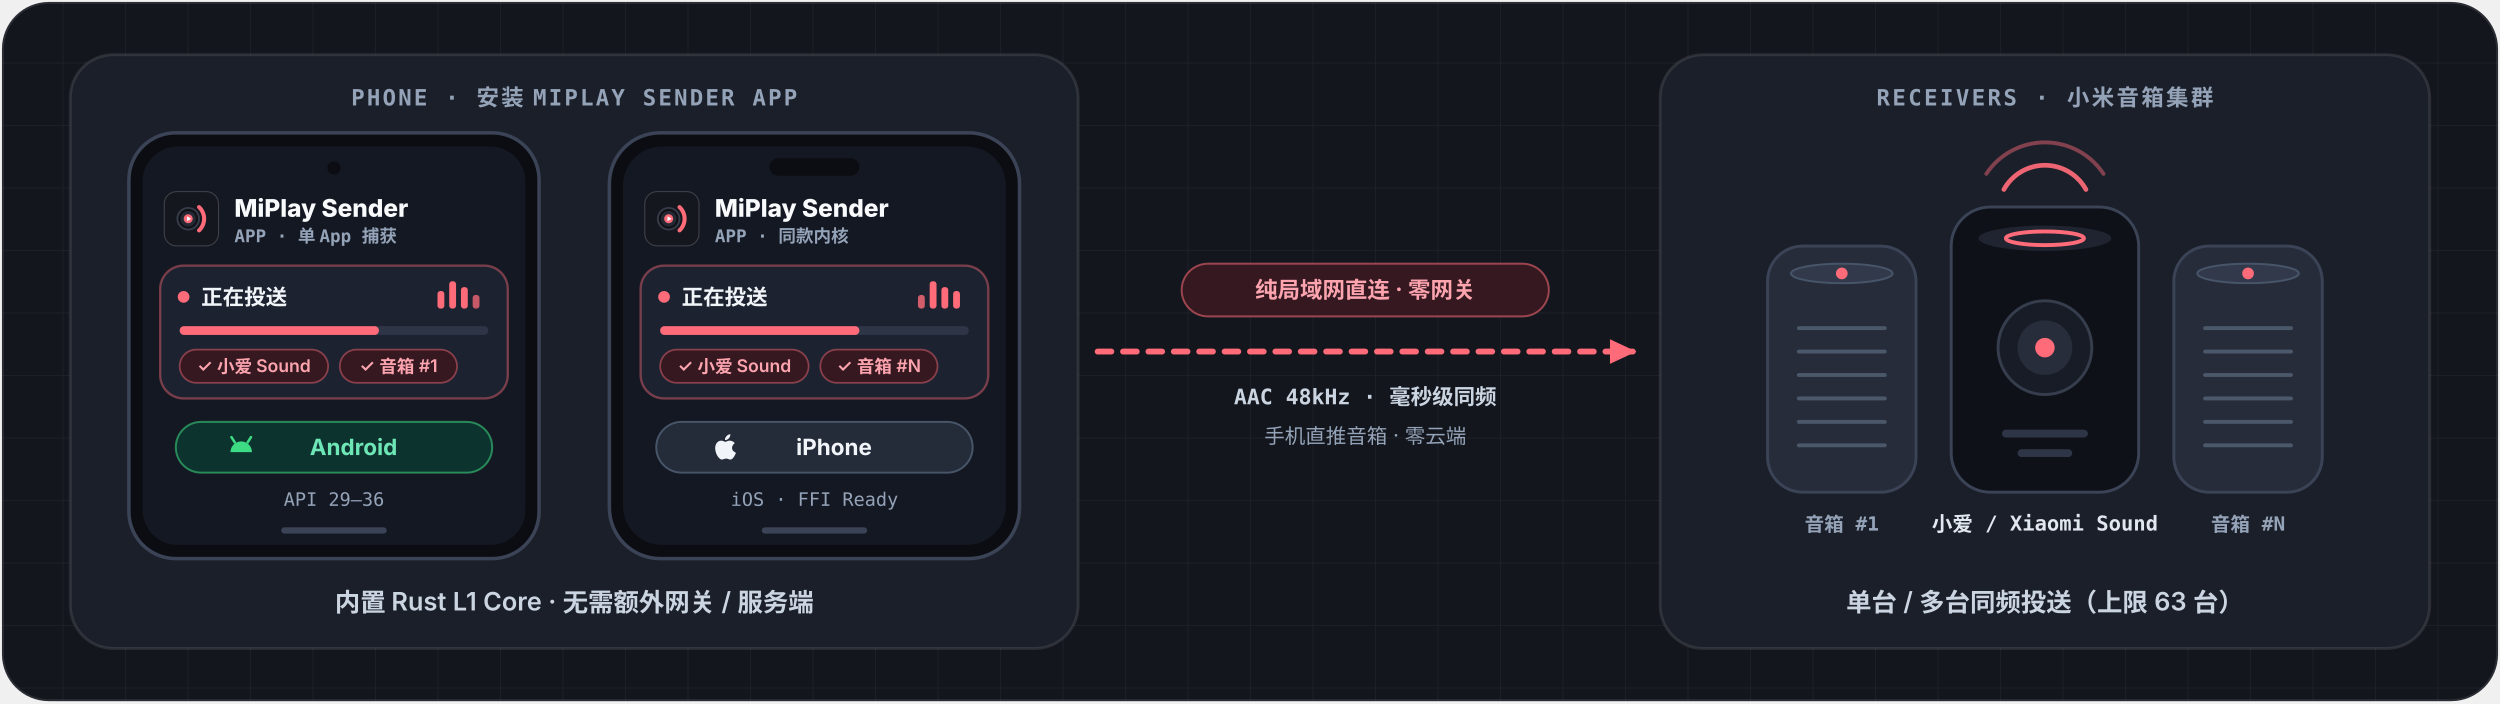
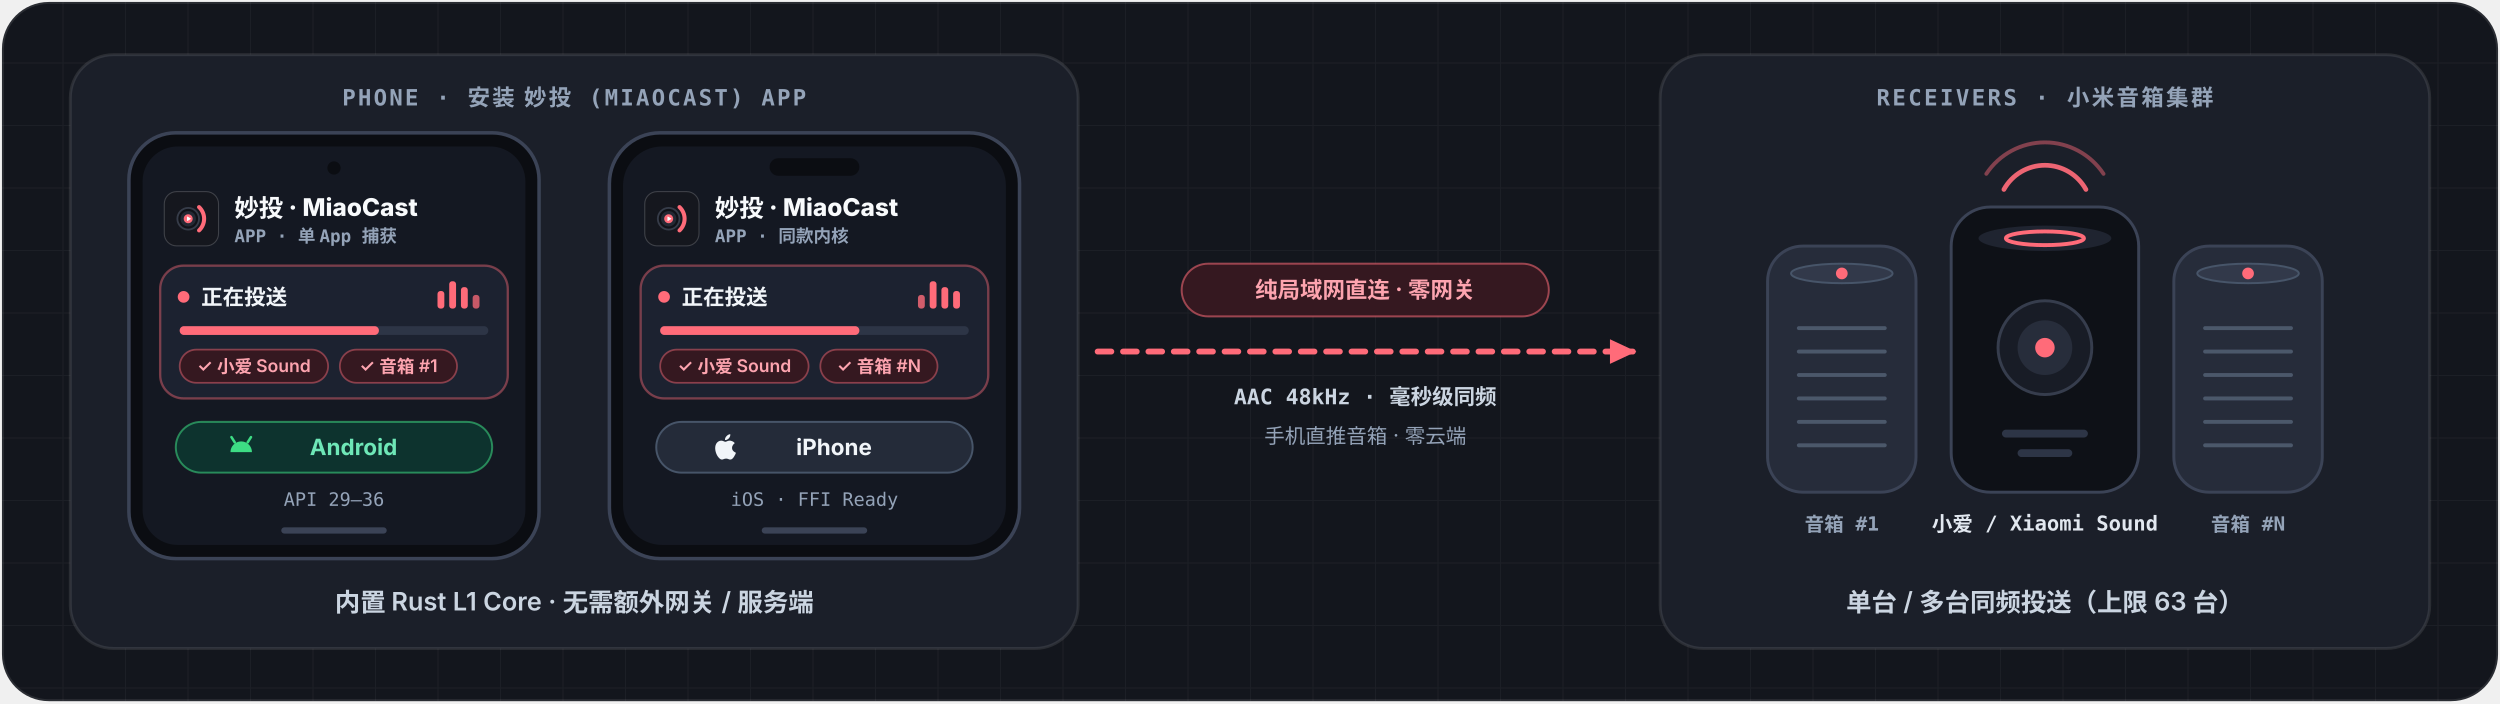
<svg xmlns="http://www.w3.org/2000/svg" viewBox="0 0 1280 360" width="1280" height="360" role="img" aria-labelledby="hb-dark-title hb-dark-desc">
  <defs>
    <pattern id="hb-grid-d" width="32" height="32" patternUnits="userSpaceOnUse">
      <path d="M 32 0 L 0 0 0 32" fill="none" stroke="#FFFFFF" stroke-opacity="0.04" stroke-width="1" />
    </pattern>
    <marker id="hb-arr-d" viewBox="0 0 10 10" refX="7.5" refY="5" markerWidth="6" markerHeight="6" orient="auto">
      <path d="M 1 1.5 L 8.5 5 L 1 8.5 Z" fill="#FF6B79" />
    </marker>
    <style>
      .sans { font-family: -apple-system, BlinkMacSystemFont, "SF Pro Display", "PingFang SC", "Hiragino Sans GB", "Segoe UI", sans-serif; }
      .mono { font-family: "SF Mono", ui-monospace, Menlo, Consolas, monospace; }
    </style>
  </defs>
  <rect x="1" y="1" width="1278" height="358" rx="24" fill="#13161D" stroke="#FFFFFF" stroke-opacity="0.10" stroke-width="2" />
  <rect x="1" y="1" width="1278" height="358" rx="24" fill="url(#hb-grid-d)" />
  <rect x="36" y="28" width="516" height="304" rx="22" fill="#1B1F29" stroke="#FFFFFF" stroke-opacity="0.10" stroke-width="1.5" />
-   <text x="294" y="54" text-anchor="middle" class="mono" font-size="11.5" font-weight="700" fill="#94A3B8" letter-spacing="1.1">PHONE · 安装 MIPLAY SENDER APP</text>
+   <text x="294" y="54" text-anchor="middle" class="mono" font-size="11.5" font-weight="700" fill="#94A3B8" letter-spacing="1.1">PHONE · 安装 妙投 (MIAOCAST) APP</text>
  <g transform="translate(66, 68)">
    <rect x="0" y="0" width="210" height="218" rx="24" fill="#0B0D12" stroke="#3B4356" stroke-width="1.8" />
    <rect x="7" y="7" width="196" height="204" rx="18" fill="#141822" />
    <circle cx="105" cy="18" r="3.4" fill="#0B0D12" />
    <g transform="translate(18, 30)">
      <g transform="scale(0.0546875)">
        <rect x="2" y="2" width="508" height="508" rx="115" fill="#15171E" stroke="#FFFFFF" stroke-opacity="0.18" stroke-width="10" />
        <circle cx="226" cy="256" r="110" fill="#363C49" />
        <circle cx="226" cy="256" r="93" fill="#101218" />
        <circle cx="226" cy="256" r="72" fill="#242934" />
        <circle cx="226" cy="256" r="42" fill="#FF6B79" />
        <path d="M 214.5 240.5 L 214.5 271.5 Q 214.5 279.5 222.0 275.2 L 247.0 260.3 Q 254.5 256 247.0 251.7 L 222.0 236.8 Q 214.5 232.5 214.5 240.5 Z" fill="#FFFFFF" />
        <path d="M 327.6 147.0 A 149 149 0 0 1 327.6 365.0" fill="none" stroke="#FF6B79" stroke-width="38" stroke-linecap="round" />
      </g>
-       <text x="36" y="13" class="sans" font-size="12.5" font-weight="800" fill="#F8FAFC">MiPlay Sender</text>
+       <text x="36" y="13" class="sans" font-size="12.5" font-weight="800" fill="#F8FAFC">妙投 · MiaoCast</text>
      <text x="36" y="26" class="mono" font-size="9" font-weight="600" fill="#94A3B8">APP · 单 App 捕获</text>
    </g>
    <rect x="16" y="68" width="178" height="68" rx="12" fill="#1C2230" stroke="#FF6B79" stroke-opacity="0.42" stroke-width="1.2" />
    <circle cx="28" cy="84" r="3" fill="#FF6B79" />
    <text x="37" y="88" class="sans" font-size="11" font-weight="700" fill="#F1F5F9">正在投送</text>
    <rect x="158" y="81" width="3.5" height="9" rx="1.5" fill="#FF6B79" />
    <rect x="164" y="76" width="3.5" height="14" rx="1.5" fill="#FF6B79" />
    <rect x="170" y="79" width="3.5" height="11" rx="1.5" fill="#FF6B79" />
    <rect x="176" y="83" width="3.5" height="7" rx="1.5" fill="#FF6B79" opacity="0.75" />
    <rect x="26" y="99" width="158" height="4.5" rx="2.2" fill="#2D3546" />
    <rect x="26" y="99" width="102" height="4.5" rx="2.2" fill="#FF6B79" />
    <rect x="26" y="111" width="76" height="17" rx="8.5" fill="#351820" stroke="#FF6B79" stroke-opacity="0.45" stroke-width="0.9" />
    <text x="64" y="122.5" text-anchor="middle" class="sans" font-size="9" font-weight="600" fill="#FDA4AF">✓ 小爱 Sound</text>
    <rect x="108" y="111" width="60" height="17" rx="8.5" fill="#351820" stroke="#FF6B79" stroke-opacity="0.45" stroke-width="0.9" />
    <text x="138" y="122.5" text-anchor="middle" class="sans" font-size="9" font-weight="600" fill="#FDA4AF">✓ 音箱 #1</text>
    <rect x="24" y="148" width="162" height="26" rx="13" fill="#064E3B" fill-opacity="0.52" stroke="#3DDC84" stroke-opacity="0.55" stroke-width="1" />
    <path d="M 52 163.5 A 5.5 5.5 0 0 1 63 163.5 Z" fill="#3DDC84" />
    <line x1="54.2" y1="158.5" x2="52.5" y2="155.8" stroke="#3DDC84" stroke-width="1.3" stroke-linecap="round" />
    <line x1="60.8" y1="158.5" x2="62.5" y2="155.8" stroke="#3DDC84" stroke-width="1.3" stroke-linecap="round" />
    <text x="115" y="165" text-anchor="middle" class="sans" font-size="11.5" font-weight="700" fill="#6EE7B7">Android</text>
    <text x="105" y="191" text-anchor="middle" class="mono" font-size="9.5" fill="#94A3B8">API 29–36</text>
    <rect x="78" y="202" width="54" height="3.2" rx="1.6" fill="#3B4356" />
  </g>
  <g transform="translate(312, 68)">
    <rect x="0" y="0" width="210" height="218" rx="26" fill="#0B0D12" stroke="#3B4356" stroke-width="1.8" />
    <rect x="7" y="7" width="196" height="204" rx="20" fill="#141822" />
    <rect x="82" y="13" width="46" height="9" rx="4.5" fill="#0B0D12" />
    <g transform="translate(18, 30)">
      <g transform="scale(0.0546875)">
        <rect x="2" y="2" width="508" height="508" rx="115" fill="#15171E" stroke="#FFFFFF" stroke-opacity="0.18" stroke-width="10" />
        <circle cx="226" cy="256" r="110" fill="#363C49" />
        <circle cx="226" cy="256" r="93" fill="#101218" />
        <circle cx="226" cy="256" r="72" fill="#242934" />
        <circle cx="226" cy="256" r="42" fill="#FF6B79" />
        <path d="M 214.5 240.5 L 214.5 271.5 Q 214.5 279.5 222.0 275.2 L 247.0 260.3 Q 254.5 256 247.0 251.7 L 222.0 236.8 Q 214.5 232.5 214.5 240.5 Z" fill="#FFFFFF" />
        <path d="M 327.6 147.0 A 149 149 0 0 1 327.6 365.0" fill="none" stroke="#FF6B79" stroke-width="38" stroke-linecap="round" />
      </g>
-       <text x="36" y="13" class="sans" font-size="12.5" font-weight="800" fill="#F8FAFC">MiPlay Sender</text>
+       <text x="36" y="13" class="sans" font-size="12.5" font-weight="800" fill="#F8FAFC">妙投 · MiaoCast</text>
      <text x="36" y="26" class="mono" font-size="9" font-weight="600" fill="#94A3B8">APP · 同款内核</text>
    </g>
    <rect x="16" y="68" width="178" height="68" rx="12" fill="#1C2230" stroke="#FF6B79" stroke-opacity="0.42" stroke-width="1.2" />
    <circle cx="28" cy="84" r="3" fill="#FF6B79" />
    <text x="37" y="88" class="sans" font-size="11" font-weight="700" fill="#F1F5F9">正在投送</text>
    <rect x="158" y="83" width="3.5" height="7" rx="1.5" fill="#FF6B79" opacity="0.8" />
    <rect x="164" y="76" width="3.5" height="14" rx="1.5" fill="#FF6B79" />
    <rect x="170" y="79" width="3.5" height="11" rx="1.5" fill="#FF6B79" />
    <rect x="176" y="81" width="3.5" height="9" rx="1.5" fill="#FF6B79" />
    <rect x="26" y="99" width="158" height="4.5" rx="2.2" fill="#2D3546" />
    <rect x="26" y="99" width="102" height="4.5" rx="2.2" fill="#FF6B79" />
    <rect x="26" y="111" width="76" height="17" rx="8.5" fill="#351820" stroke="#FF6B79" stroke-opacity="0.45" stroke-width="0.9" />
    <text x="64" y="122.5" text-anchor="middle" class="sans" font-size="9" font-weight="600" fill="#FDA4AF">✓ 小爱 Sound</text>
    <rect x="108" y="111" width="60" height="17" rx="8.5" fill="#351820" stroke="#FF6B79" stroke-opacity="0.45" stroke-width="0.9" />
    <text x="138" y="122.5" text-anchor="middle" class="sans" font-size="9" font-weight="600" fill="#FDA4AF">✓ 音箱 #N</text>
    <rect x="24" y="148" width="162" height="26" rx="13" fill="#242B39" stroke="#475569" stroke-width="1" />
    <path d="M 62.8 161.4 C 62.8 159.8 64.1 159.0 64.2 158.9 C 63.4 157.8 62.2 157.7 61.8 157.6 C 60.8 157.5 59.9 158.2 59.4 158.2 C 58.9 158.2 58.1 157.6 57.3 157.6 C 56.2 157.6 55.2 158.3 54.7 159.2 C 53.6 161.2 54.4 164.1 55.5 165.7 C 56.1 166.5 56.8 167.3 57.6 167.3 C 58.4 167.3 58.7 166.8 59.8 166.8 C 60.8 166.8 61.1 167.3 61.9 167.3 C 62.8 167.3 63.4 166.5 63.9 165.7 C 64.5 164.8 64.8 163.9 64.8 163.8 C 64.7 163.8 62.8 163.0 62.8 161.4 Z" fill="#F1F5F9" />
    <path d="M 61.2 156.4 C 61.7 155.8 62.0 155.1 61.9 154.3 C 61.2 154.3 60.4 154.8 59.9 155.4 C 59.5 155.8 59.1 156.6 59.2 157.3 C 60.0 157.4 60.7 156.9 61.2 156.4 Z" fill="#F1F5F9" />
    <text x="115" y="165" text-anchor="middle" class="sans" font-size="11.5" font-weight="700" fill="#F1F5F9">iPhone</text>
    <text x="105" y="191" text-anchor="middle" class="mono" font-size="9.5" fill="#94A3B8">iOS · FFI Ready</text>
    <rect x="78" y="202" width="54" height="3.2" rx="1.6" fill="#3B4356" />
  </g>
  <text x="294" y="313" text-anchor="middle" class="sans" font-size="13" font-weight="600" fill="#CBD5E1">内置 Rust L1 Core · 无需额外网关 / 服务端</text>
  <path d="M 562 180 L 836 180" fill="none" stroke="#FF6B79" stroke-width="3" stroke-dasharray="7 6" stroke-linecap="round" marker-end="url(#hb-arr-d)" />
  <rect x="605" y="135" width="188" height="27" rx="13.5" fill="#351820" stroke="#FF6B79" stroke-opacity="0.55" stroke-width="1" />
  <text x="699" y="152.5" text-anchor="middle" class="sans" font-size="11.5" font-weight="700" fill="#FDA4AF">纯局域网直连 · 零网关</text>
  <text x="699" y="207" text-anchor="middle" class="mono" font-size="11" font-weight="600" fill="#CBD5E1">AAC 48kHz · 毫秒级同频</text>
  <text x="699" y="227" text-anchor="middle" class="sans" font-size="10.5" fill="#94A3B8">手机直推音箱 · 零云端</text>
  <rect x="850" y="28" width="394" height="304" rx="22" fill="#1B1F29" stroke="#FFFFFF" stroke-opacity="0.10" stroke-width="1.5" />
  <text x="1047" y="54" text-anchor="middle" class="mono" font-size="11.5" font-weight="700" fill="#94A3B8" letter-spacing="1.2">RECEIVERS · 小米音箱集群</text>
  <g transform="translate(905, 126)">
    <rect x="0" y="0" width="76" height="126" rx="18" fill="#262C3A" stroke="#3B4356" stroke-width="1.5" />
    <ellipse cx="38" cy="14" rx="26" ry="5" fill="#32394A" stroke="#475569" stroke-width="1" />
    <circle cx="38" cy="14" r="3" fill="#FF6B79" />
    <line x1="16" y1="42" x2="60" y2="42" stroke="#64748B" stroke-width="2" stroke-linecap="round" opacity="0.6" />
    <line x1="16" y1="54" x2="60" y2="54" stroke="#64748B" stroke-width="2" stroke-linecap="round" opacity="0.6" />
    <line x1="16" y1="66" x2="60" y2="66" stroke="#64748B" stroke-width="2" stroke-linecap="round" opacity="0.6" />
    <line x1="16" y1="78" x2="60" y2="78" stroke="#64748B" stroke-width="2" stroke-linecap="round" opacity="0.6" />
    <line x1="16" y1="90" x2="60" y2="90" stroke="#64748B" stroke-width="2" stroke-linecap="round" opacity="0.6" />
    <line x1="16" y1="102" x2="60" y2="102" stroke="#64748B" stroke-width="2" stroke-linecap="round" opacity="0.6" />
    <text x="38" y="146" text-anchor="middle" class="mono" font-size="10" font-weight="600" fill="#94A3B8">音箱 #1</text>
  </g>
  <g transform="translate(999, 106)">
    <rect x="0" y="0" width="96" height="146" rx="20" fill="#0E1117" stroke="#3B4356" stroke-width="1.5" />
    <ellipse cx="48" cy="16" rx="34" ry="6.5" fill="#1F2430" />
    <ellipse cx="48" cy="16" rx="20" ry="3.5" fill="none" stroke="#FF6B79" stroke-width="2" />
    <circle cx="48" cy="72" r="24" fill="#181C26" stroke="#363D4D" stroke-width="1.5" />
    <circle cx="48" cy="72" r="14" fill="#272D3B" />
    <circle cx="48" cy="72" r="5" fill="#FF6B79" />
    <rect x="26" y="114" width="44" height="4" rx="2" fill="#2D3546" />
    <rect x="34" y="124" width="28" height="4" rx="2" fill="#2D3546" />
    <text x="48" y="166" text-anchor="middle" class="mono" font-size="10.5" font-weight="700" fill="#E2E8F0">小爱 / Xiaomi Sound</text>
  </g>
  <g transform="translate(1113, 126)">
    <rect x="0" y="0" width="76" height="126" rx="18" fill="#262C3A" stroke="#3B4356" stroke-width="1.5" />
    <ellipse cx="38" cy="14" rx="26" ry="5" fill="#32394A" stroke="#475569" stroke-width="1" />
    <circle cx="38" cy="14" r="3" fill="#FF6B79" />
    <line x1="16" y1="42" x2="60" y2="42" stroke="#64748B" stroke-width="2" stroke-linecap="round" opacity="0.6" />
    <line x1="16" y1="54" x2="60" y2="54" stroke="#64748B" stroke-width="2" stroke-linecap="round" opacity="0.6" />
    <line x1="16" y1="66" x2="60" y2="66" stroke="#64748B" stroke-width="2" stroke-linecap="round" opacity="0.6" />
    <line x1="16" y1="78" x2="60" y2="78" stroke="#64748B" stroke-width="2" stroke-linecap="round" opacity="0.6" />
    <line x1="16" y1="90" x2="60" y2="90" stroke="#64748B" stroke-width="2" stroke-linecap="round" opacity="0.6" />
    <line x1="16" y1="102" x2="60" y2="102" stroke="#64748B" stroke-width="2" stroke-linecap="round" opacity="0.6" />
    <text x="38" y="146" text-anchor="middle" class="mono" font-size="10" font-weight="600" fill="#94A3B8">音箱 #N</text>
  </g>
  <path d="M 1026 97 A 24 24 0 0 1 1068 97" fill="none" stroke="#FF6B79" stroke-width="2.4" stroke-linecap="round" opacity="0.92" />
  <path d="M 1017 89 A 36 36 0 0 1 1077 89" fill="none" stroke="#FF6B79" stroke-width="2" stroke-linecap="round" opacity="0.45" />
  <text x="1047" y="313" text-anchor="middle" class="sans" font-size="13" font-weight="600" fill="#CBD5E1">单台 / 多台同频投送（上限 63 台）</text>
</svg>
